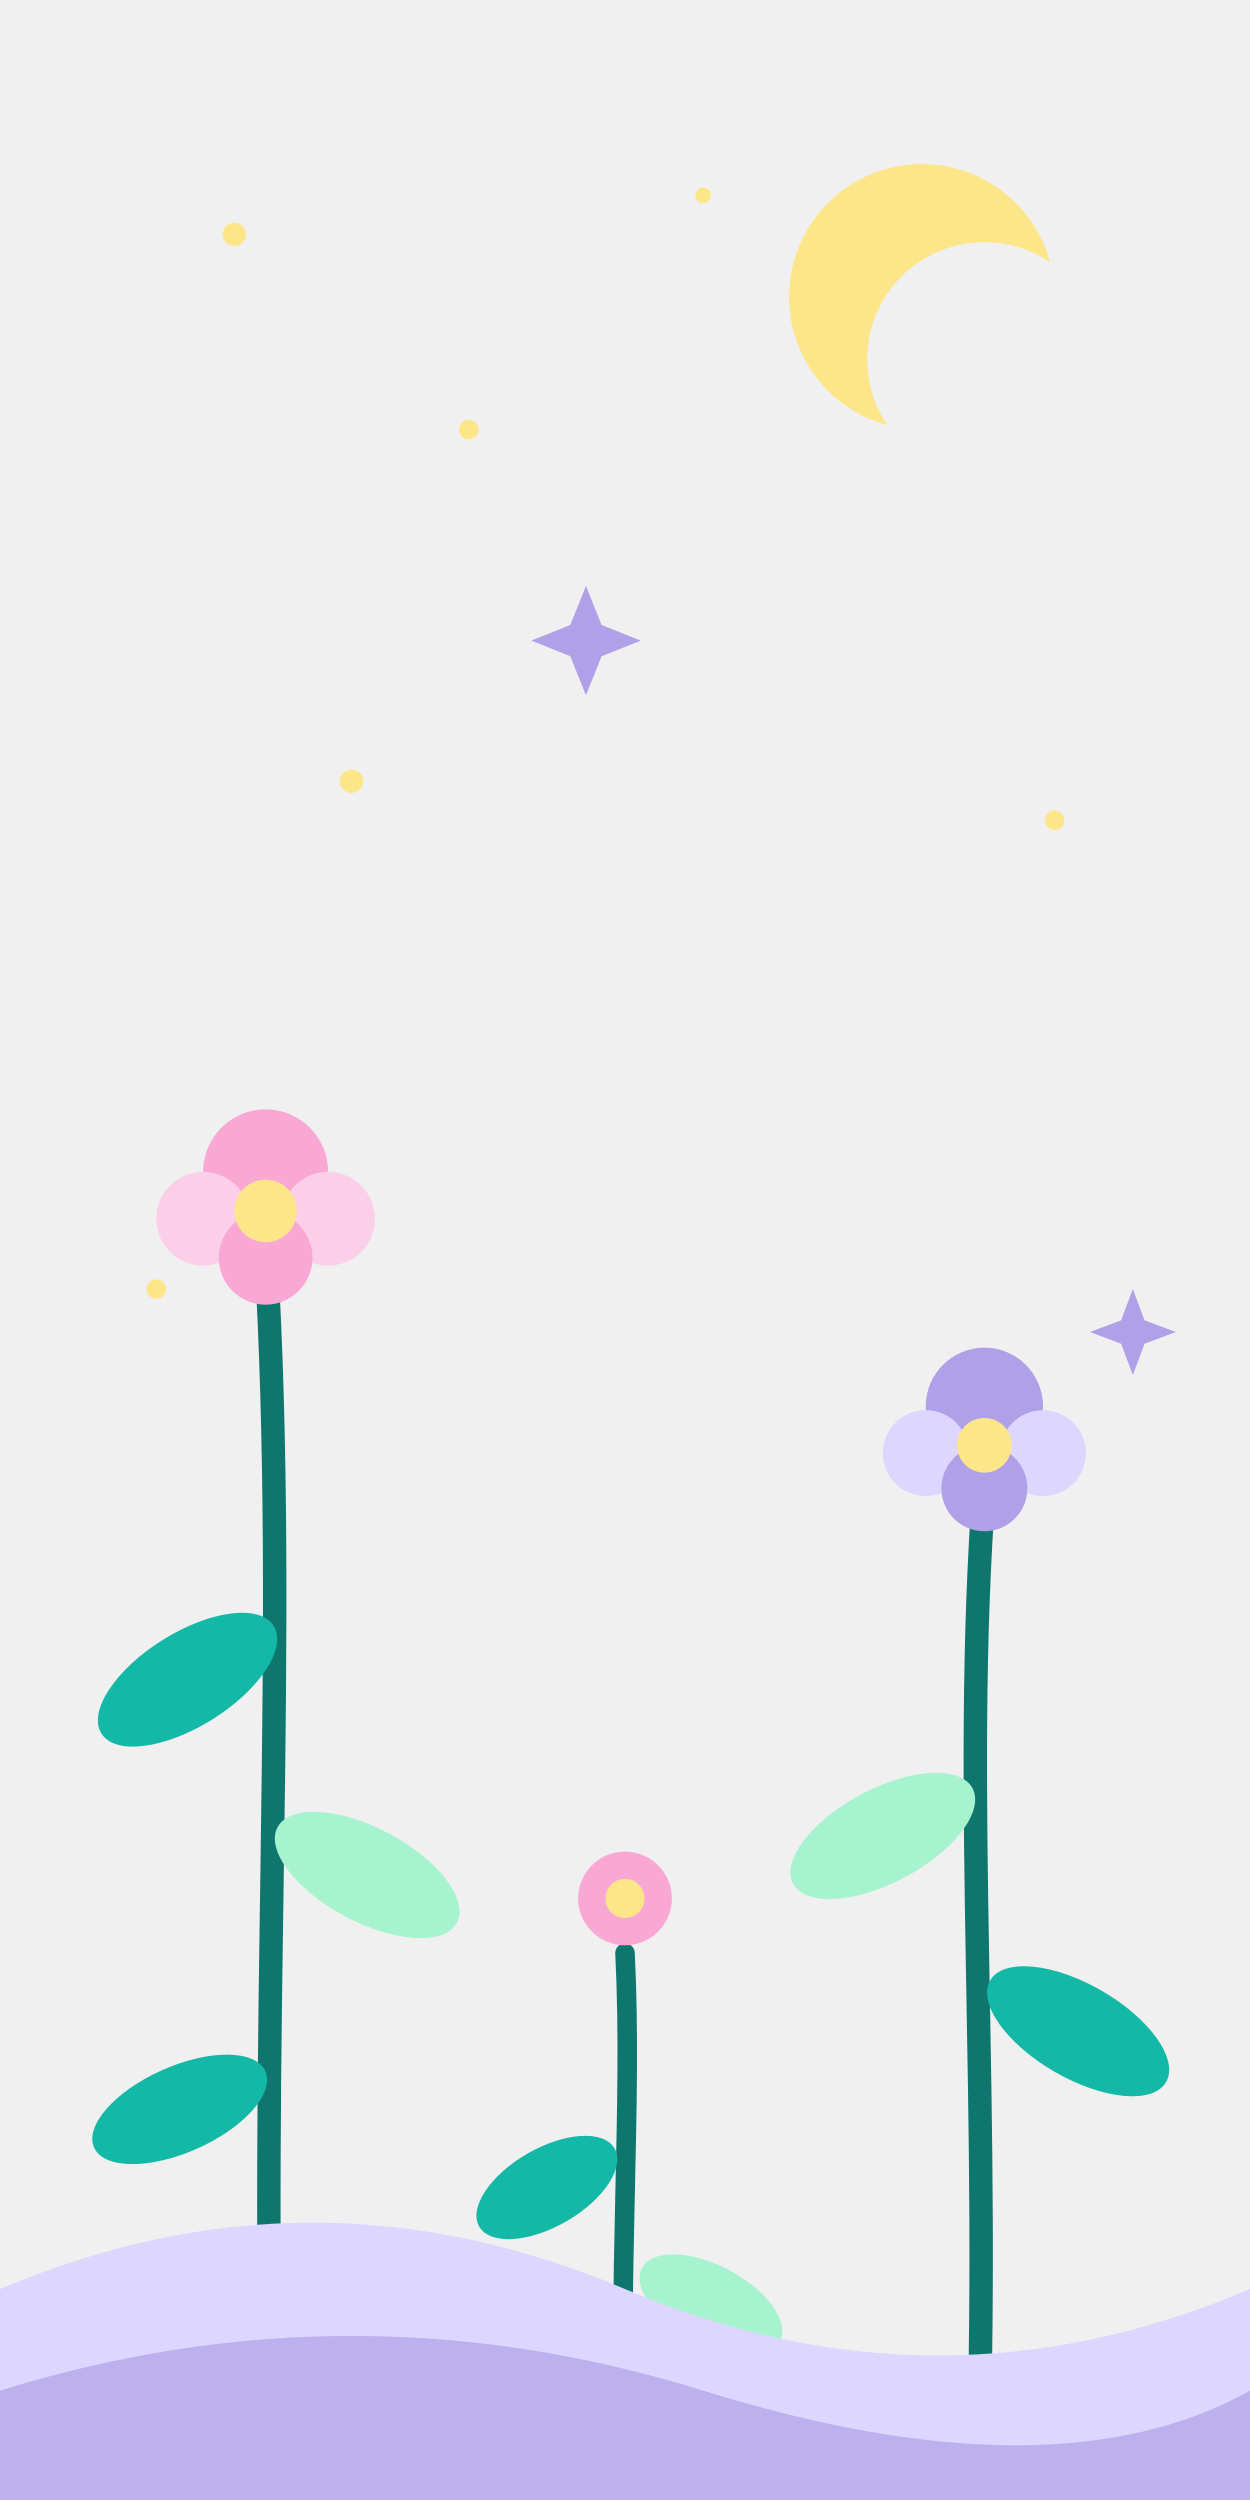
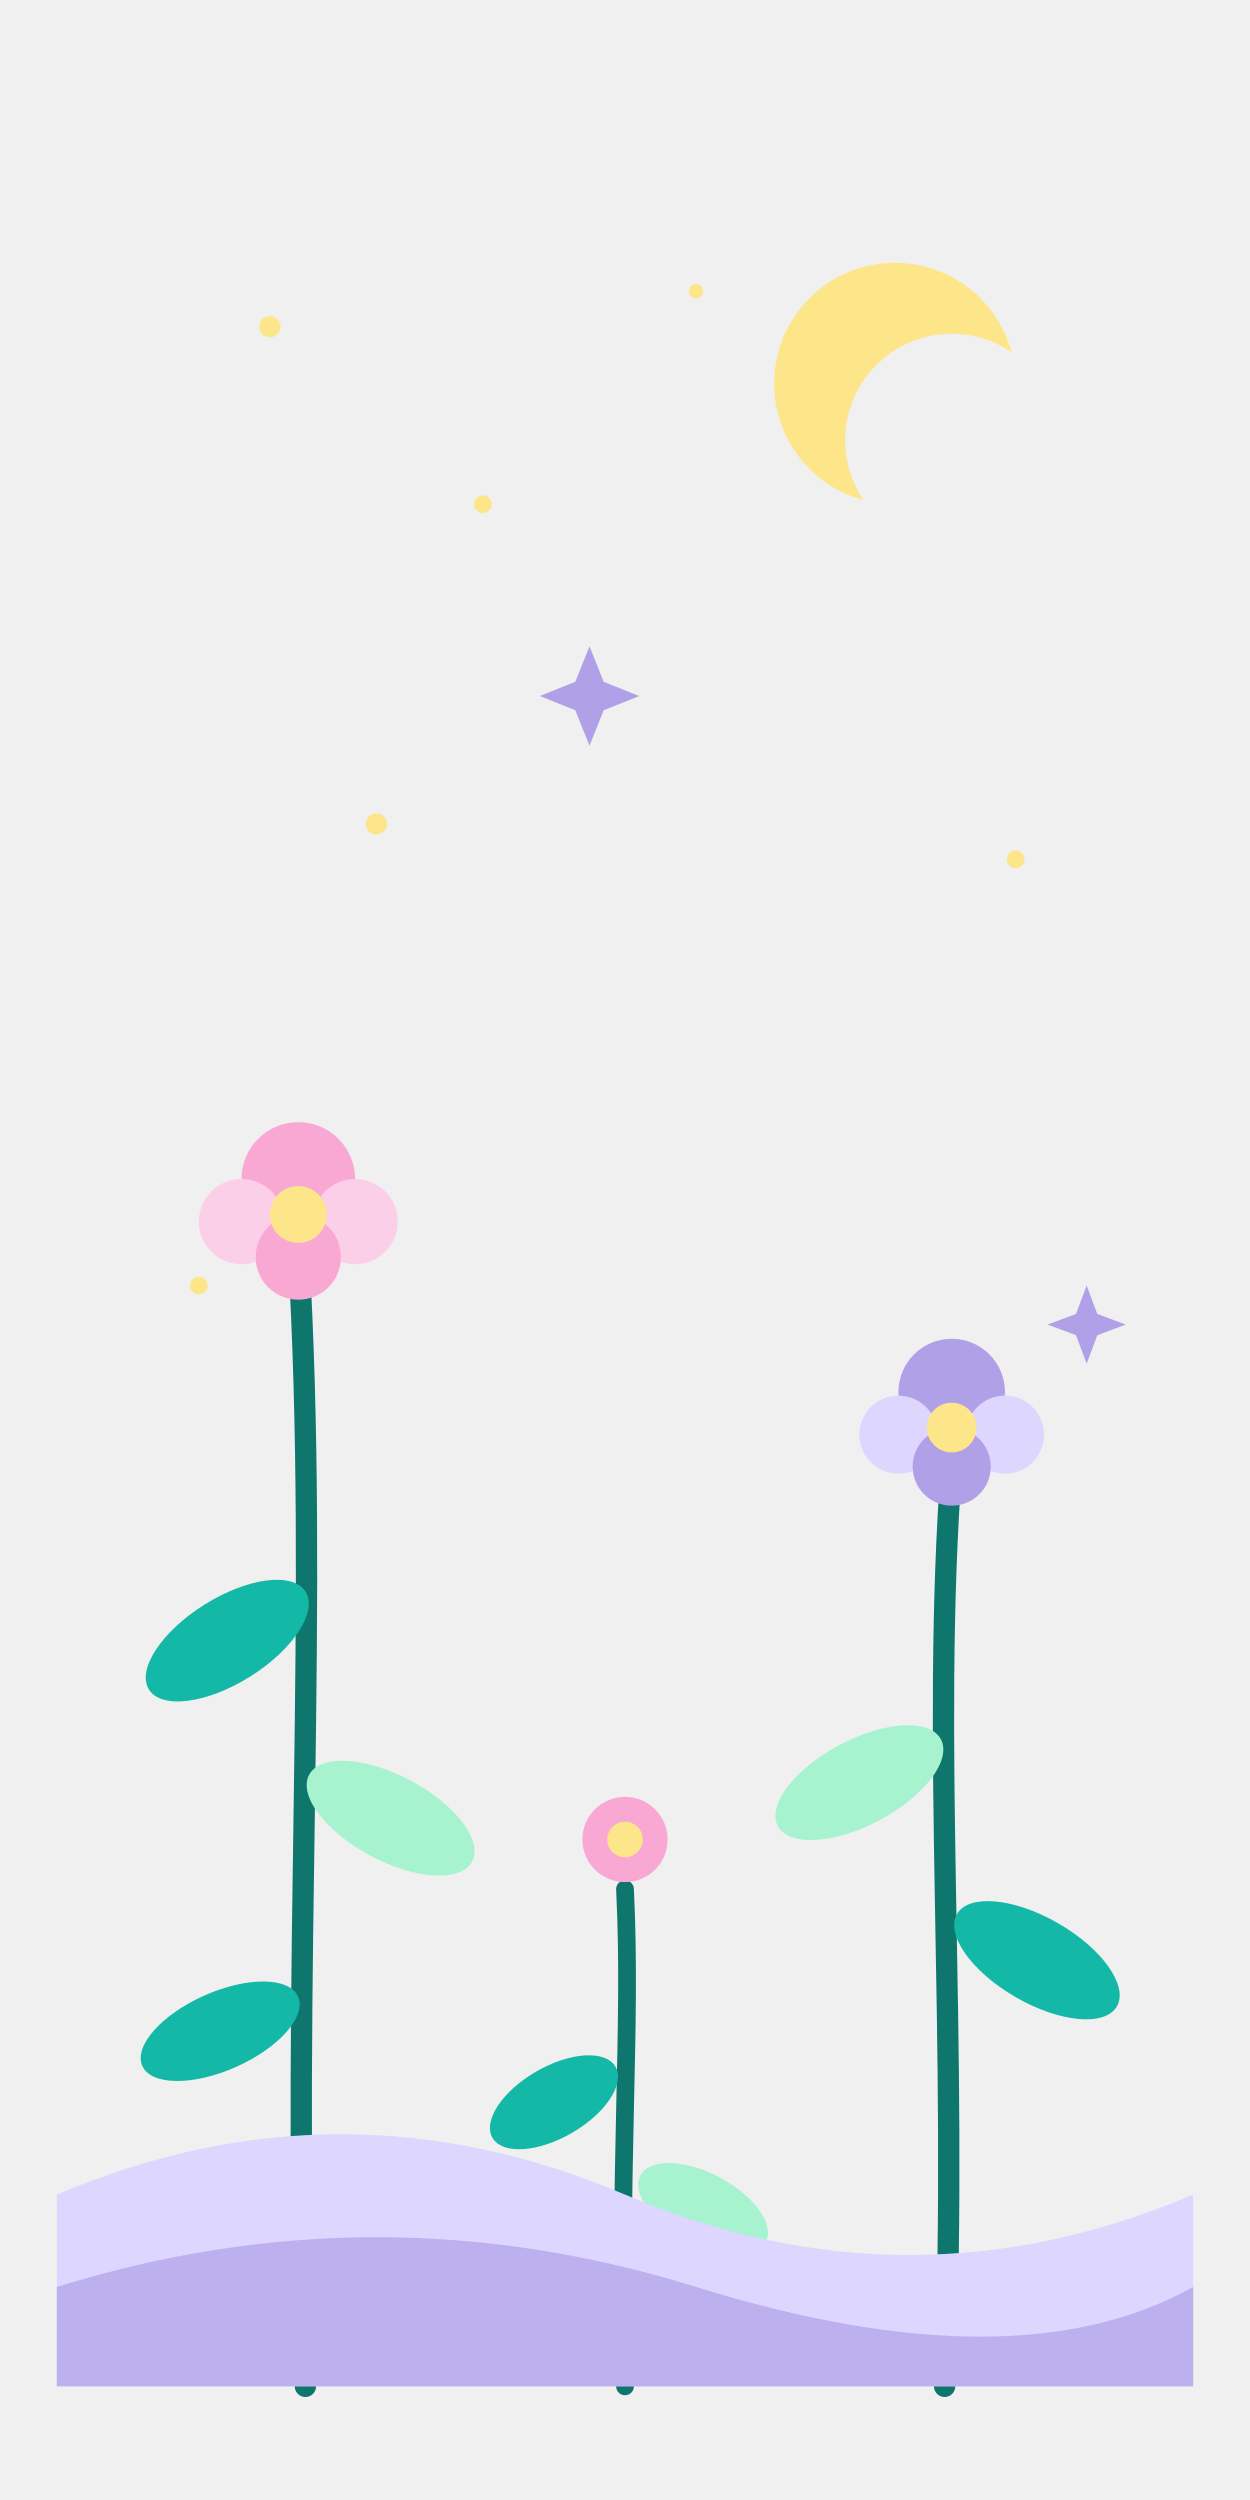
- <svg xmlns="http://www.w3.org/2000/svg" width="320" height="640" viewBox="0 0 320 640" preserveAspectRatio="xMidYMax meet" role="img" aria-label="Tall garden plants and flowers under a crescent moon">
+ <svg xmlns="http://www.w3.org/2000/svg" width="320" height="640" viewBox="-16 -16 352 672" preserveAspectRatio="xMidYMid meet" role="img" aria-label="Tall garden plants and flowers under a crescent moon">
  <defs>
    <mask id="gardenMoonCut">
      <rect width="320" height="640" fill="#fff" />
      <circle cx="252" cy="92" r="30" fill="#000" />
    </mask>
  </defs>
  <circle cx="236" cy="76" r="34" fill="#FDE68A" mask="url(#gardenMoonCut)" />
  <g fill="#FDE68A">
    <circle cx="60" cy="60" r="3" />
    <circle cx="120" cy="110" r="2.5" />
    <circle cx="180" cy="50" r="2" />
    <circle cx="90" cy="200" r="3" />
    <circle cx="270" cy="210" r="2.5" />
    <circle cx="40" cy="330" r="2.5" />
  </g>
  <g fill="#AFA0E8">
    <path d="M150 150l4 10 10 4-10 4-4 10-4-10-10-4 10-4z" />
    <path d="M290 330l3 8 8 3-8 3-3 8-3-8-8-3 8-3z" />
  </g>
  <g>
    <path d="M70 640 C 66 520, 74 420, 68 320" fill="none" stroke="#0F766E" stroke-width="6" stroke-linecap="round" />
    <ellipse cx="48" cy="430" rx="26" ry="12" fill="#14B8A6" transform="rotate(-32 48 430)" />
    <ellipse cx="94" cy="480" rx="26" ry="12" fill="#A7F3D0" transform="rotate(28 94 480)" />
    <ellipse cx="46" cy="540" rx="24" ry="11" fill="#14B8A6" transform="rotate(-24 46 540)" />
    <g>
      <circle cx="68" cy="300" r="16" fill="#F9A8D4" />
      <circle cx="52" cy="312" r="12" fill="#FBCFE8" />
      <circle cx="84" cy="312" r="12" fill="#FBCFE8" />
      <circle cx="68" cy="322" r="12" fill="#F9A8D4" />
      <circle cx="68" cy="310" r="8" fill="#FDE68A" />
    </g>
  </g>
  <g>
    <path d="M250 640 C 254 540, 246 460, 252 380" fill="none" stroke="#0F766E" stroke-width="6" stroke-linecap="round" />
    <ellipse cx="226" cy="470" rx="26" ry="12" fill="#A7F3D0" transform="rotate(-28 226 470)" />
    <ellipse cx="276" cy="520" rx="26" ry="12" fill="#14B8A6" transform="rotate(30 276 520)" />
    <g>
      <circle cx="252" cy="360" r="15" fill="#AFA0E8" />
      <circle cx="237" cy="372" r="11" fill="#DDD6FE" />
      <circle cx="267" cy="372" r="11" fill="#DDD6FE" />
      <circle cx="252" cy="381" r="11" fill="#AFA0E8" />
      <circle cx="252" cy="370" r="7" fill="#FDE68A" />
    </g>
  </g>
  <g>
    <path d="M160 640 C 158 580, 162 540, 160 500" fill="none" stroke="#0F766E" stroke-width="5" stroke-linecap="round" />
    <ellipse cx="140" cy="560" rx="20" ry="10" fill="#14B8A6" transform="rotate(-30 140 560)" />
    <ellipse cx="182" cy="590" rx="20" ry="10" fill="#A7F3D0" transform="rotate(28 182 590)" />
    <circle cx="160" cy="486" r="12" fill="#F9A8D4" />
    <circle cx="160" cy="486" r="5" fill="#FDE68A" />
  </g>
  <path d="M0 586 Q 80 552 160 586 T 320 586 V 640 H 0 Z" fill="#DDD6FE" />
  <path d="M0 612 Q 90 584 180 612 T 320 612 V 640 H 0 Z" fill="#AFA0E8" opacity=".7" />
</svg>
